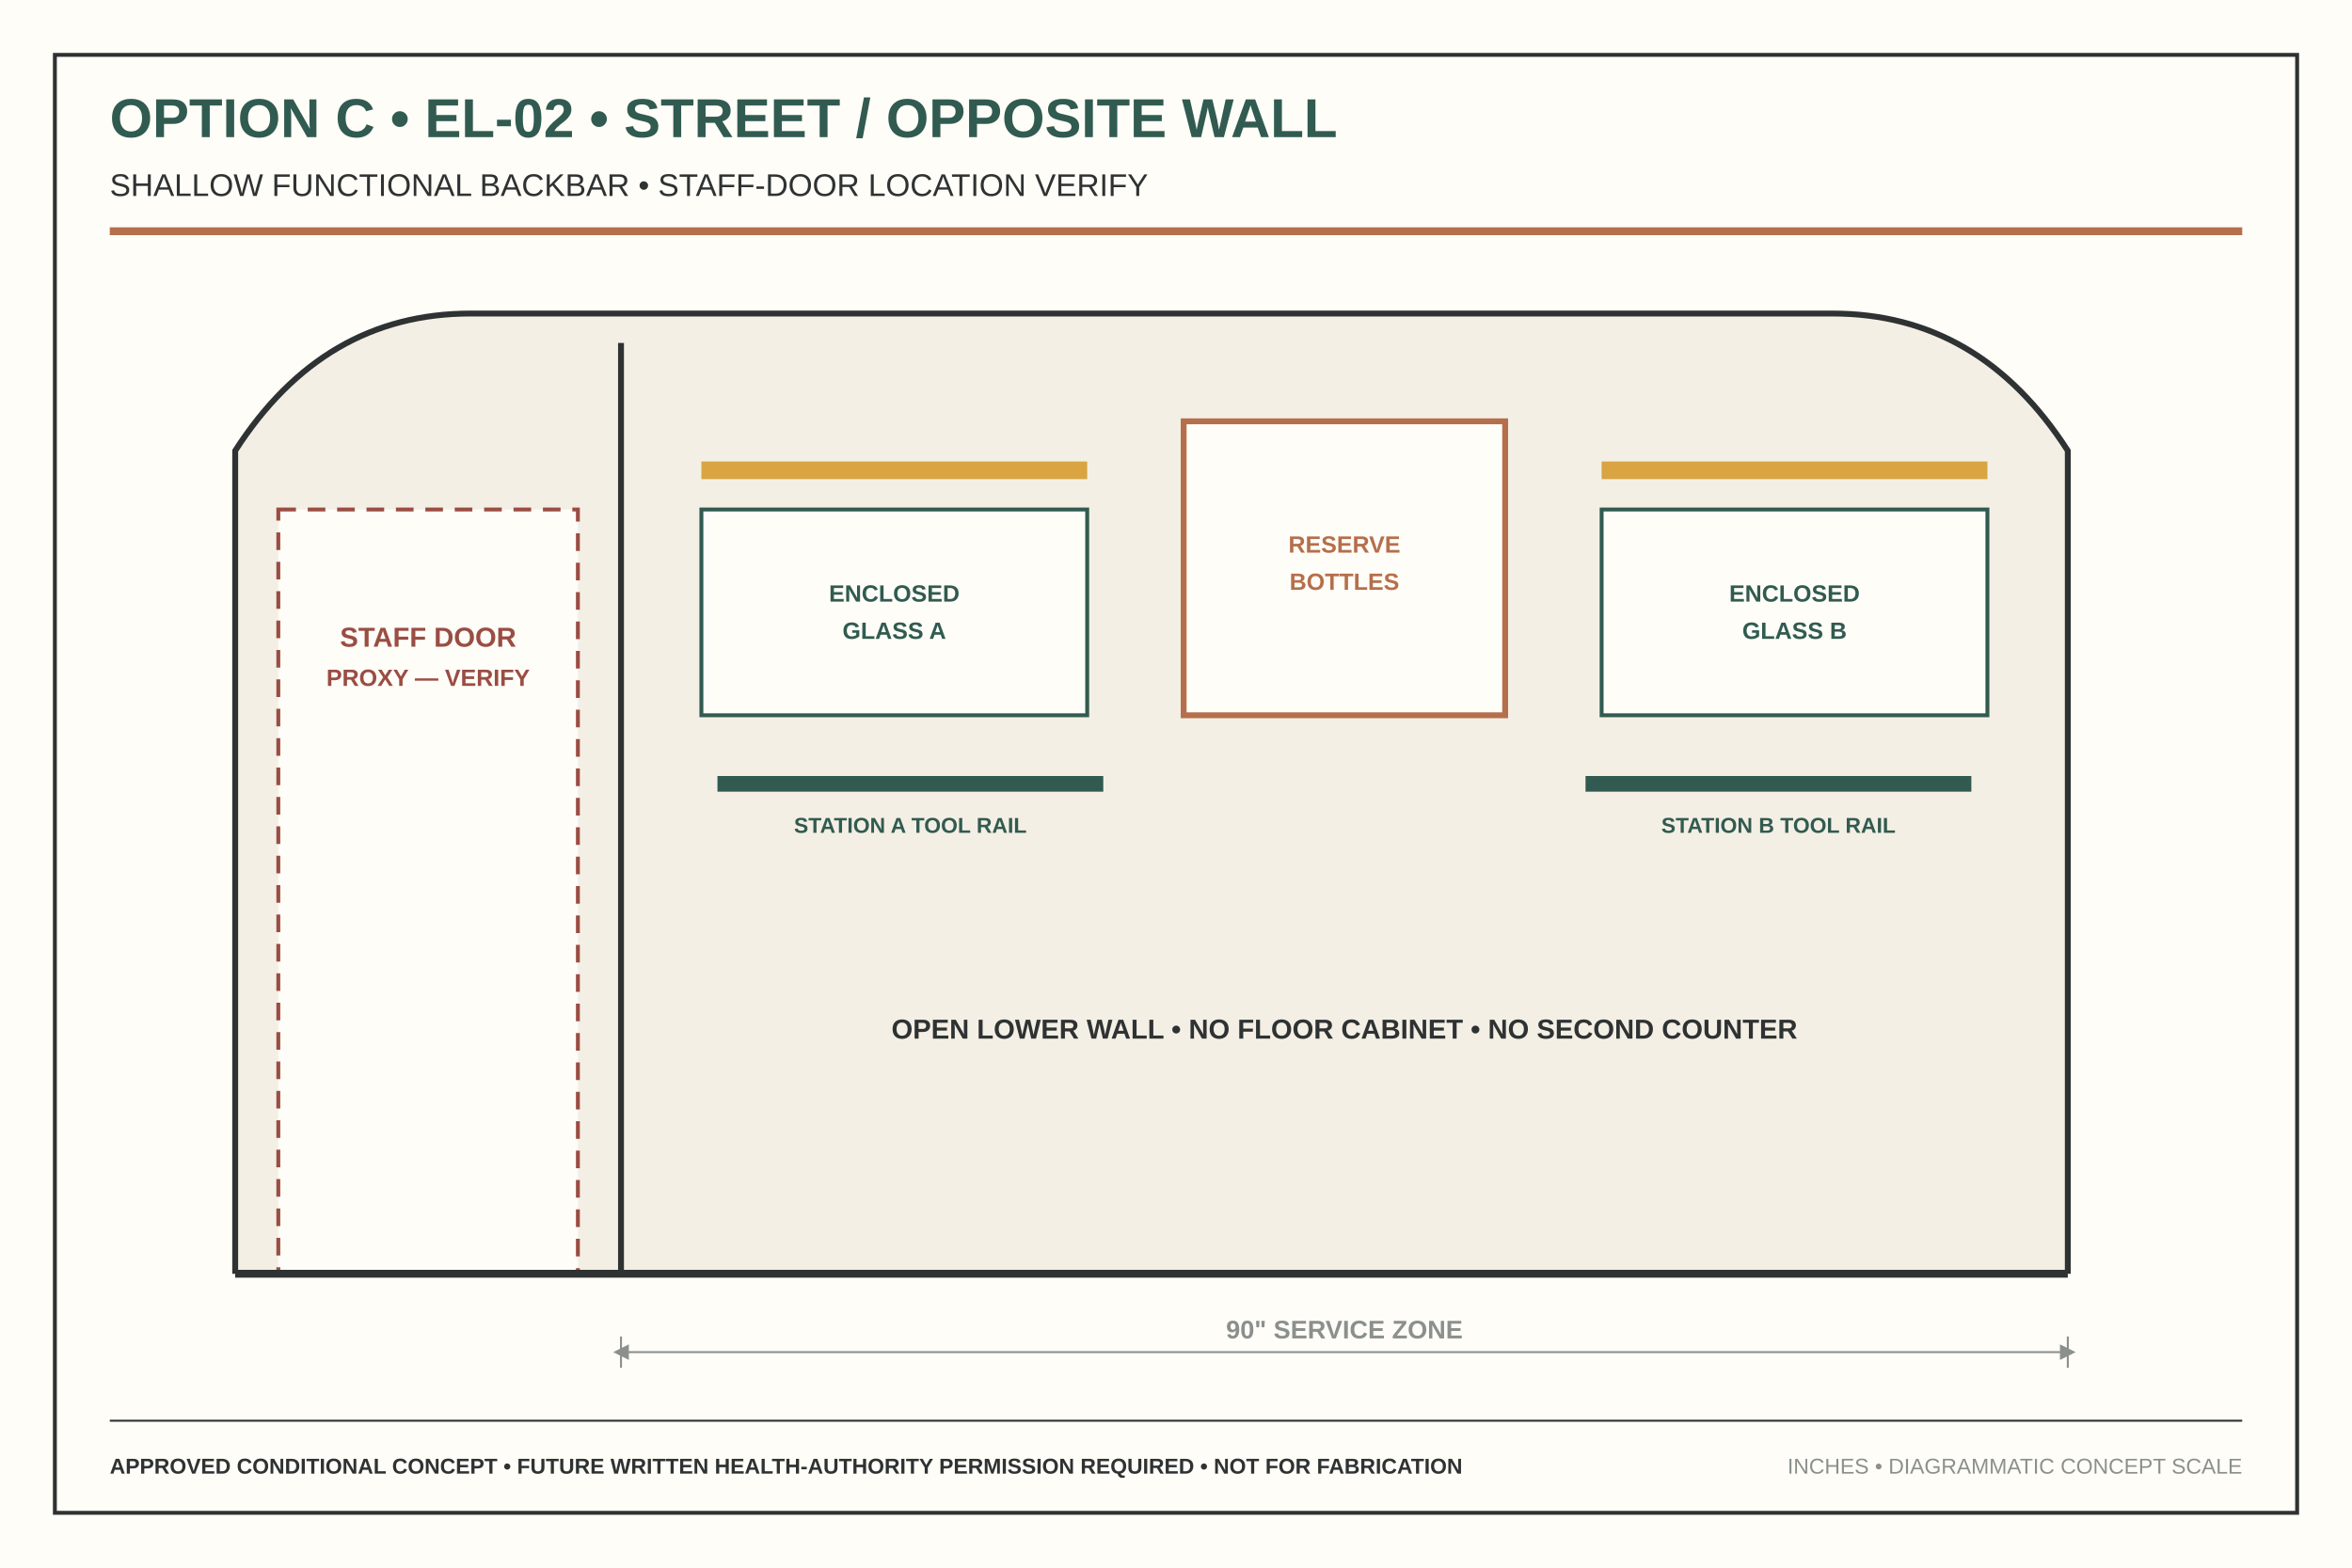
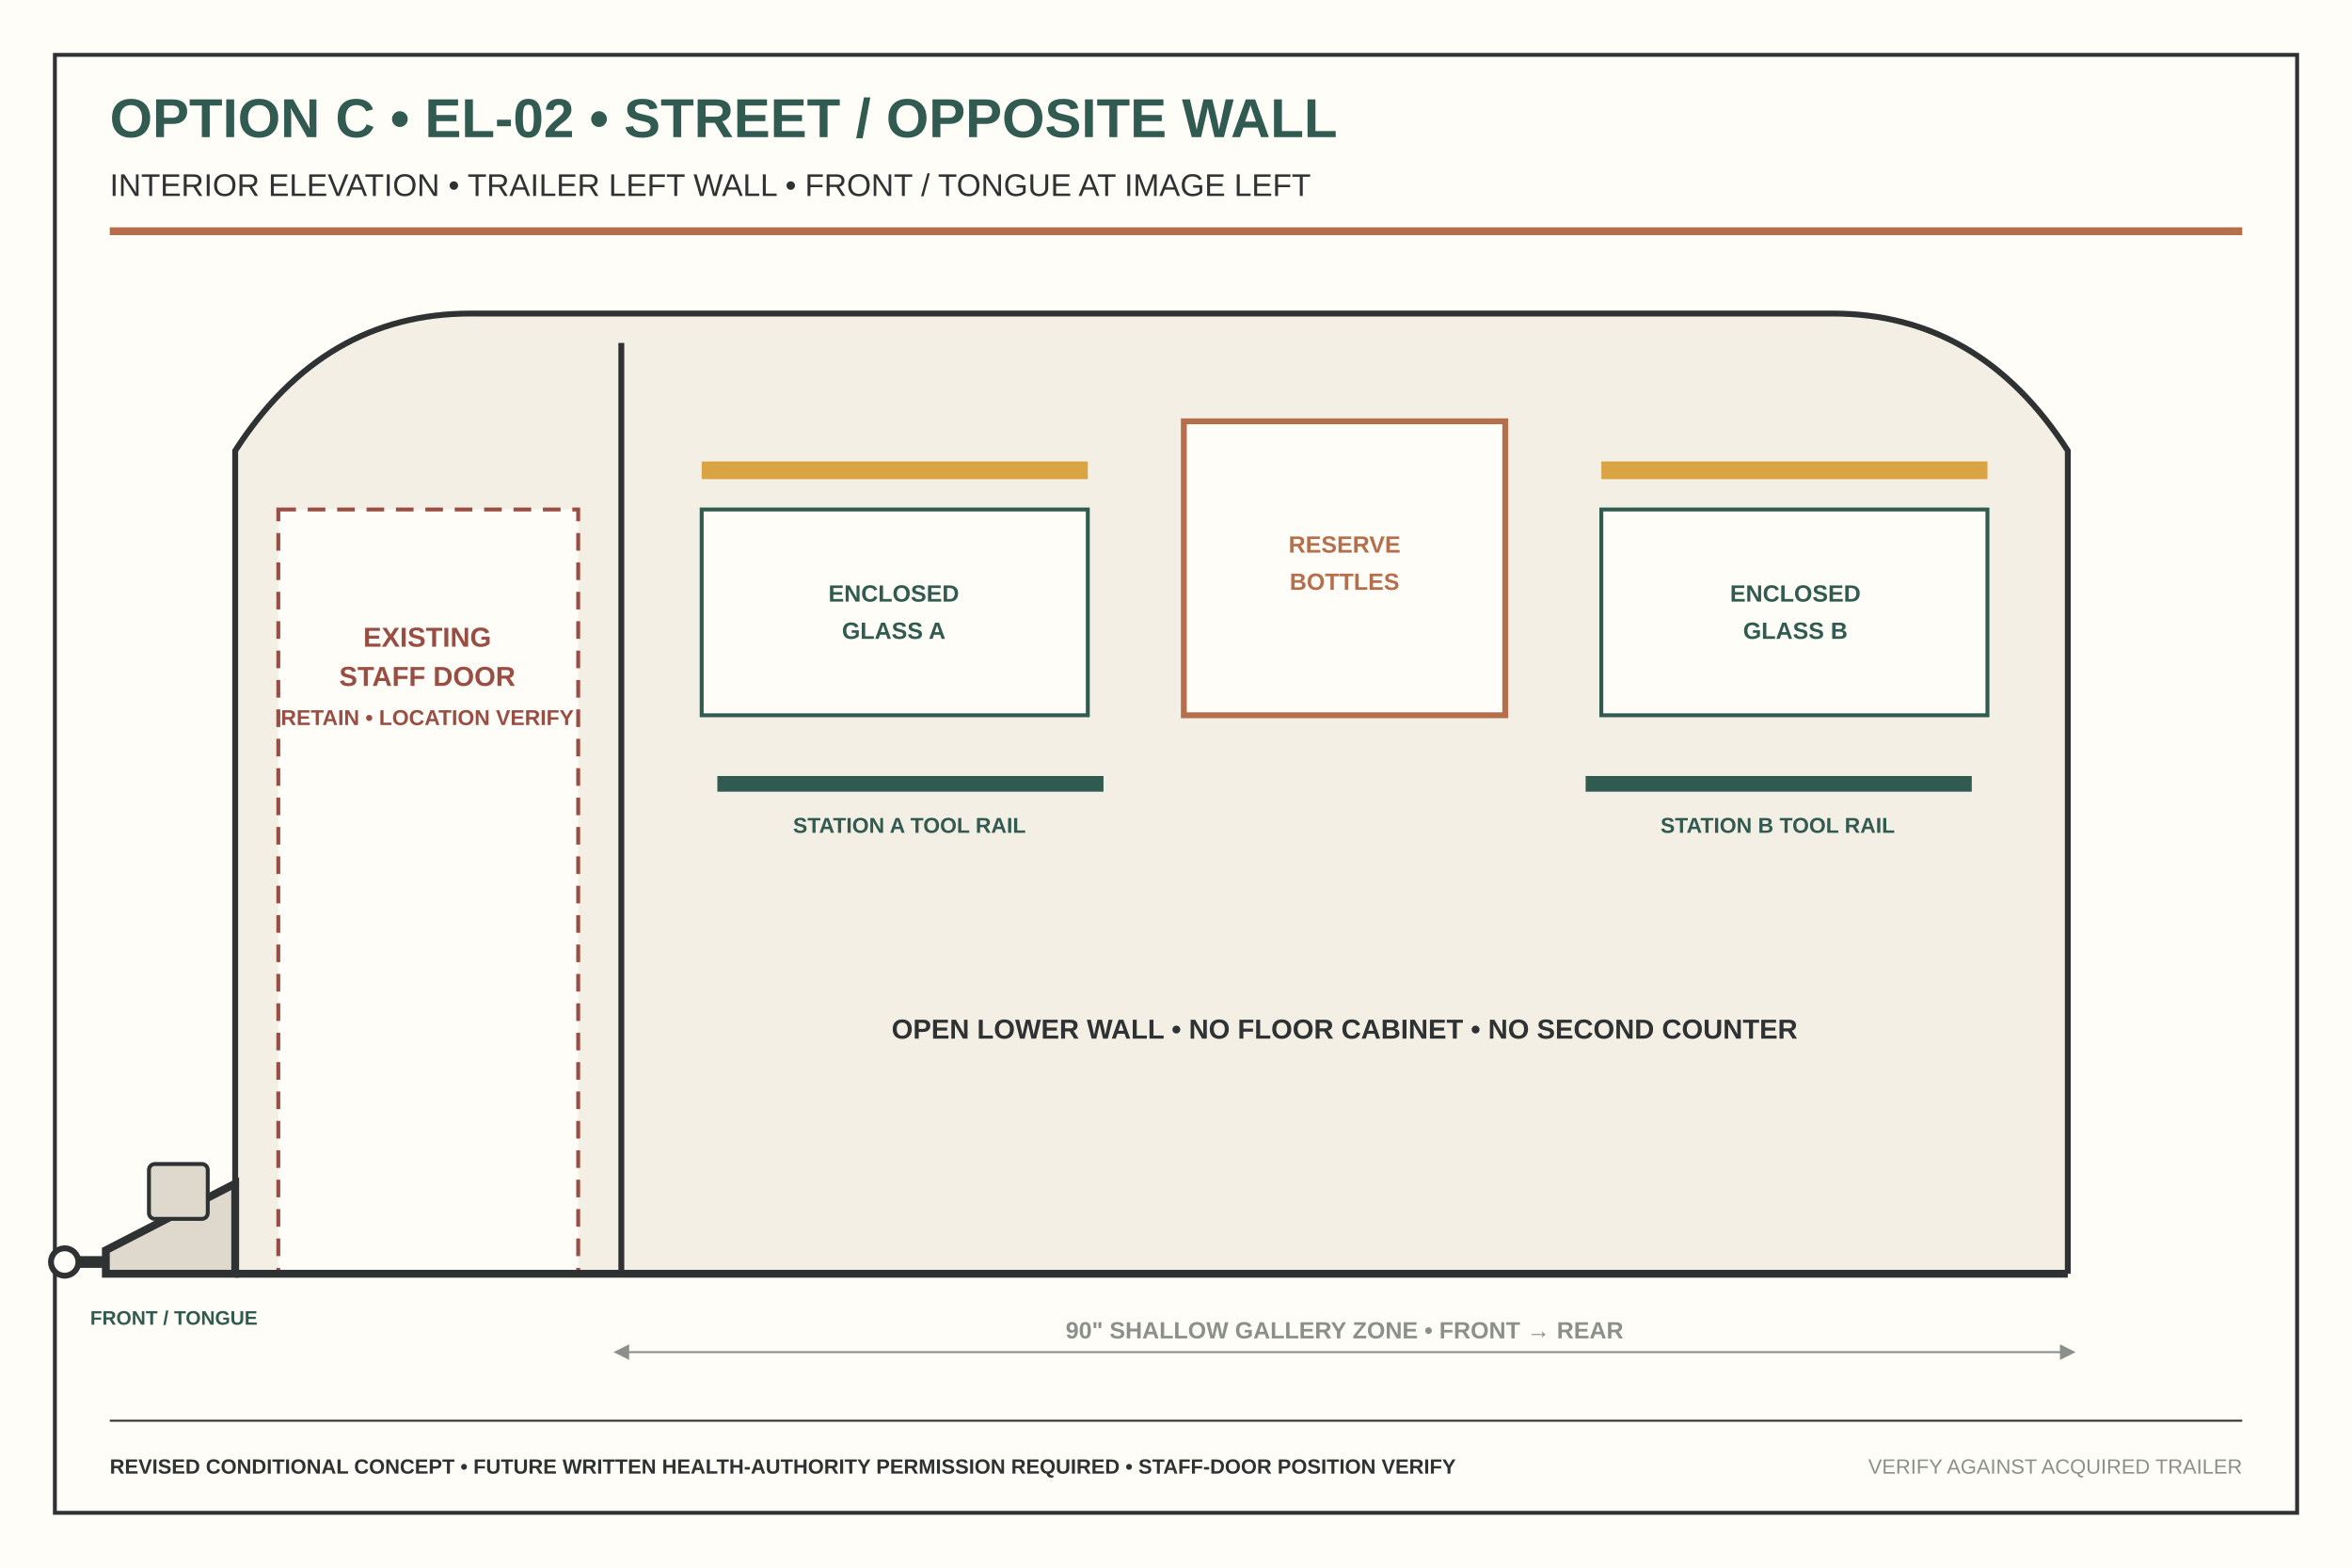
<svg xmlns="http://www.w3.org/2000/svg" width="1200" height="800" viewBox="0 0 1200 800" role="img" aria-labelledby="title desc">
-   <rect width="1200" height="800" fill="#FFFDF8" />
-   <rect x="28" y="28" width="1144" height="744" fill="none" stroke="#2E3232" stroke-width="2" />
-   <text x="56" y="70" font-family="Arial,Helvetica,sans-serif" font-size="28" text-anchor="start" font-weight="700" fill="#315B50">OPTION C • EL-02 • STREET / OPPOSITE WALL</text>
-   <text x="56" y="100" font-family="Arial,Helvetica,sans-serif" font-size="16" text-anchor="start" font-weight="400" fill="#2E3232">SHALLOW FUNCTIONAL BACKBAR • STAFF-DOOR LOCATION VERIFY</text>
-   <line x1="56" y1="118" x2="1144" y2="118" stroke="#B56F4C" stroke-width="4" />
  <defs>
    <marker id="arrow" markerWidth="8" markerHeight="8" refX="4" refY="4" orient="auto-start-reverse">
      <path d="M0,0 L8,4 L0,8 z" fill="#8B908D" />
    </marker>
    <pattern id="hatch" width="10" height="10" patternUnits="userSpaceOnUse" patternTransform="rotate(45)">
      <line x1="0" y1="0" x2="0" y2="10" stroke="#8B908D" stroke-width="2" />
    </pattern>
  </defs>
-   <path d="M 120 650 L 120 230 Q 165 160 240 160 L 935 160 Q 1010 160 1055 230 L 1055 650" fill="#F4EFE5" stroke="#2E3232" stroke-width="3" />
-   <line x1="316.842" y1="175" x2="316.842" y2="650" stroke="#2E3232" stroke-width="3" />
-   <rect x="142" y="260" width="152.842" height="390" fill="#FFFDF8" stroke="#9A4D43" stroke-width="2" stroke-dasharray="9 6" />
-   <text x="218.421" y="330" font-family="Arial,Helvetica,sans-serif" font-size="14" text-anchor="middle" font-weight="700" fill="#9A4D43">STAFF DOOR</text>
-   <text x="218.421" y="350" font-family="Arial,Helvetica,sans-serif" font-size="12" text-anchor="middle" font-weight="700" fill="#9A4D43">PROXY — VERIFY</text>
-   <line x1="357.851" y1="240" x2="554.693" y2="240" stroke="#D9A441" stroke-width="9" />
-   <line x1="817.149" y1="240" x2="1013.991" y2="240" stroke="#D9A441" stroke-width="9" />
-   <line x1="603.904" y1="225" x2="767.939" y2="225" stroke="#D9A441" stroke-width="11" />
-   <rect x="357.851" y="260" width="196.842" height="105" fill="#FFFDF8" stroke="#315B50" stroke-width="2" />
-   <text x="456.272" y="307" font-family="Arial,Helvetica,sans-serif" font-size="12" text-anchor="middle" font-weight="700" fill="#315B50">ENCLOSED</text>
-   <text x="456.272" y="326" font-family="Arial,Helvetica,sans-serif" font-size="12" text-anchor="middle" font-weight="700" fill="#315B50">GLASS A</text>
-   <rect x="603.904" y="215" width="164.035" height="150" fill="#FFFDF8" stroke="#B56F4C" stroke-width="3" />
-   <text x="685.921" y="282" font-family="Arial,Helvetica,sans-serif" font-size="12" text-anchor="middle" font-weight="700" fill="#B56F4C">RESERVE</text>
-   <text x="685.921" y="301" font-family="Arial,Helvetica,sans-serif" font-size="12" text-anchor="middle" font-weight="700" fill="#B56F4C">BOTTLES</text>
-   <rect x="817.149" y="260" width="196.842" height="105" fill="#FFFDF8" stroke="#315B50" stroke-width="2" />
-   <text x="915.57" y="307" font-family="Arial,Helvetica,sans-serif" font-size="12" text-anchor="middle" font-weight="700" fill="#315B50">ENCLOSED</text>
-   <text x="915.57" y="326" font-family="Arial,Helvetica,sans-serif" font-size="12" text-anchor="middle" font-weight="700" fill="#315B50">GLASS B</text>
-   <line x1="366.053" y1="400" x2="562.895" y2="400" stroke="#315B50" stroke-width="8" />
-   <line x1="808.947" y1="400" x2="1005.789" y2="400" stroke="#315B50" stroke-width="8" />
-   <text x="464.474" y="425" font-family="Arial,Helvetica,sans-serif" font-size="11" text-anchor="middle" font-weight="700" fill="#315B50">STATION A TOOL RAIL</text>
-   <text x="907.368" y="425" font-family="Arial,Helvetica,sans-serif" font-size="11" text-anchor="middle" font-weight="700" fill="#315B50">STATION B TOOL RAIL</text>
-   <text x="685.921" y="530" font-family="Arial,Helvetica,sans-serif" font-size="14" text-anchor="middle" font-weight="700" fill="#2E3232">OPEN LOWER WALL • NO FLOOR CABINET • NO SECOND COUNTER</text>
+   <style>.g{font:700 12px Arial;text-anchor:middle;fill:#315B50}.copper{fill:#B56F4C}.small{font-size:11px}</style>
+   <rect width="1200" height="800" fill="#FFFDF8" />
+   <rect x="28" y="28" width="1144" height="744" fill="none" stroke="#2E3232" stroke-width="2" />
+   <text x="56" y="70" font-family="Arial" font-size="28" font-weight="700" fill="#315B50">OPTION C • EL-02 • STREET / OPPOSITE WALL</text>
+   <text x="56" y="100" font-family="Arial" font-size="16" fill="#2E3232">INTERIOR ELEVATION • TRAILER LEFT WALL • FRONT / TONGUE AT IMAGE LEFT</text>
+   <line x1="56" y1="118" x2="1144" y2="118" stroke="#B56F4C" stroke-width="4" />
+   <path d="M120 650 L120 230 Q165 160 240 160 L935 160 Q1010 160 1055 230 L1055 650" fill="#F4EFE5" stroke="#2E3232" stroke-width="3" />
+   <path d="M120 604 L54 638 L54 650 L120 650 Z" fill="#DED8CD" stroke="#2E3232" stroke-width="4" />
+   <line x1="54" y1="644" x2="38" y2="644" stroke="#2E3232" stroke-width="6" />
+   <circle cx="33" cy="644" r="7" fill="#FFFDF8" stroke="#2E3232" stroke-width="3" />
+   <rect x="76" y="594" width="30" height="28" rx="3" fill="#DED8CD" stroke="#2E3232" stroke-width="2" />
+   <text x="46" y="676" font-family="Arial" font-size="10" font-weight="700" fill="#315B50">FRONT / TONGUE</text>
+   <line x1="317" y1="175" x2="317" y2="650" stroke="#2E3232" stroke-width="3" />
+   <rect x="142" y="260" width="153" height="390" fill="#FFFDF8" stroke="#9A4D43" stroke-width="2" stroke-dasharray="9 6" />
+   <text x="218" y="330" font-family="Arial" font-size="14" text-anchor="middle" font-weight="700" fill="#9A4D43">EXISTING</text>
+   <text x="218" y="350" font-family="Arial" font-size="14" text-anchor="middle" font-weight="700" fill="#9A4D43">STAFF DOOR</text>
+   <text x="218" y="370" font-family="Arial" font-size="11" text-anchor="middle" font-weight="700" fill="#9A4D43">RETAIN • LOCATION VERIFY</text>
+   <line x1="358" y1="240" x2="555" y2="240" stroke="#D9A441" stroke-width="9" />
+   <line x1="817" y1="240" x2="1014" y2="240" stroke="#D9A441" stroke-width="9" />
+   <line x1="604" y1="225" x2="768" y2="225" stroke="#D9A441" stroke-width="11" />
+   <rect x="358" y="260" width="197" height="105" fill="#FFFDF8" stroke="#315B50" stroke-width="2" />
+   <text x="456" y="307" class="g">ENCLOSED</text>
+   <text x="456" y="326" class="g">GLASS A</text>
+   <rect x="604" y="215" width="164" height="150" fill="#FFFDF8" stroke="#B56F4C" stroke-width="3" />
+   <text x="686" y="282" class="g copper">RESERVE</text>
+   <text x="686" y="301" class="g copper">BOTTLES</text>
+   <rect x="817" y="260" width="197" height="105" fill="#FFFDF8" stroke="#315B50" stroke-width="2" />
+   <text x="916" y="307" class="g">ENCLOSED</text>
+   <text x="916" y="326" class="g">GLASS B</text>
+   <line x1="366" y1="400" x2="563" y2="400" stroke="#315B50" stroke-width="8" />
+   <line x1="809" y1="400" x2="1006" y2="400" stroke="#315B50" stroke-width="8" />
+   <text x="464" y="425" class="g small">STATION A TOOL RAIL</text>
+   <text x="907" y="425" class="g small">STATION B TOOL RAIL</text>
+   <text x="686" y="530" font-family="Arial" font-size="14" text-anchor="middle" font-weight="700" fill="#2E3232">OPEN LOWER WALL • NO FLOOR CABINET • NO SECOND COUNTER</text>
  <line x1="120" y1="650" x2="1055" y2="650" stroke="#2E3232" stroke-width="4" />
-   <line x1="316.842" y1="690" x2="1055" y2="690" stroke="#8B908D" stroke-width="1" marker-start="url(#arrow)" marker-end="url(#arrow)" />
-   <line x1="316.842" y1="682" x2="316.842" y2="698" stroke="#8B908D" stroke-width="1" />
-   <line x1="1055" y1="682" x2="1055" y2="698" stroke="#8B908D" stroke-width="1" />
-   <text x="685.921" y="683" font-family="Arial,Helvetica,sans-serif" font-size="13" text-anchor="middle" font-weight="700" fill="#8B908D">90" SERVICE ZONE</text>
-   <line x1="56" y1="725" x2="1144" y2="725" stroke="#2E3232" stroke-width="1" />
-   <text x="56" y="752" font-family="Arial,Helvetica,sans-serif" font-size="11" text-anchor="start" font-weight="700" fill="#2E3232">APPROVED CONDITIONAL CONCEPT • FUTURE WRITTEN HEALTH-AUTHORITY PERMISSION REQUIRED • NOT FOR FABRICATION</text>
-   <text x="1144" y="752" font-family="Arial,Helvetica,sans-serif" font-size="11" text-anchor="end" font-weight="400" fill="#8B908D">INCHES • DIAGRAMMATIC CONCEPT SCALE</text>
+   <line x1="317" y1="690" x2="1055" y2="690" stroke="#8B908D" marker-start="url(#arrow)" marker-end="url(#arrow)" />
+   <text x="686" y="683" font-family="Arial" font-size="12" text-anchor="middle" font-weight="700" fill="#8B908D">90" SHALLOW GALLERY ZONE • FRONT → REAR</text>
+   <line x1="56" y1="725" x2="1144" y2="725" stroke="#2E3232" />
+   <text x="56" y="752" font-family="Arial" font-size="10.5" font-weight="700" fill="#2E3232">REVISED CONDITIONAL CONCEPT • FUTURE WRITTEN HEALTH-AUTHORITY PERMISSION REQUIRED • STAFF-DOOR POSITION VERIFY</text>
+   <text x="1144" y="752" font-family="Arial" font-size="10.5" text-anchor="end" fill="#8B908D">VERIFY AGAINST ACQUIRED TRAILER</text>
</svg>
